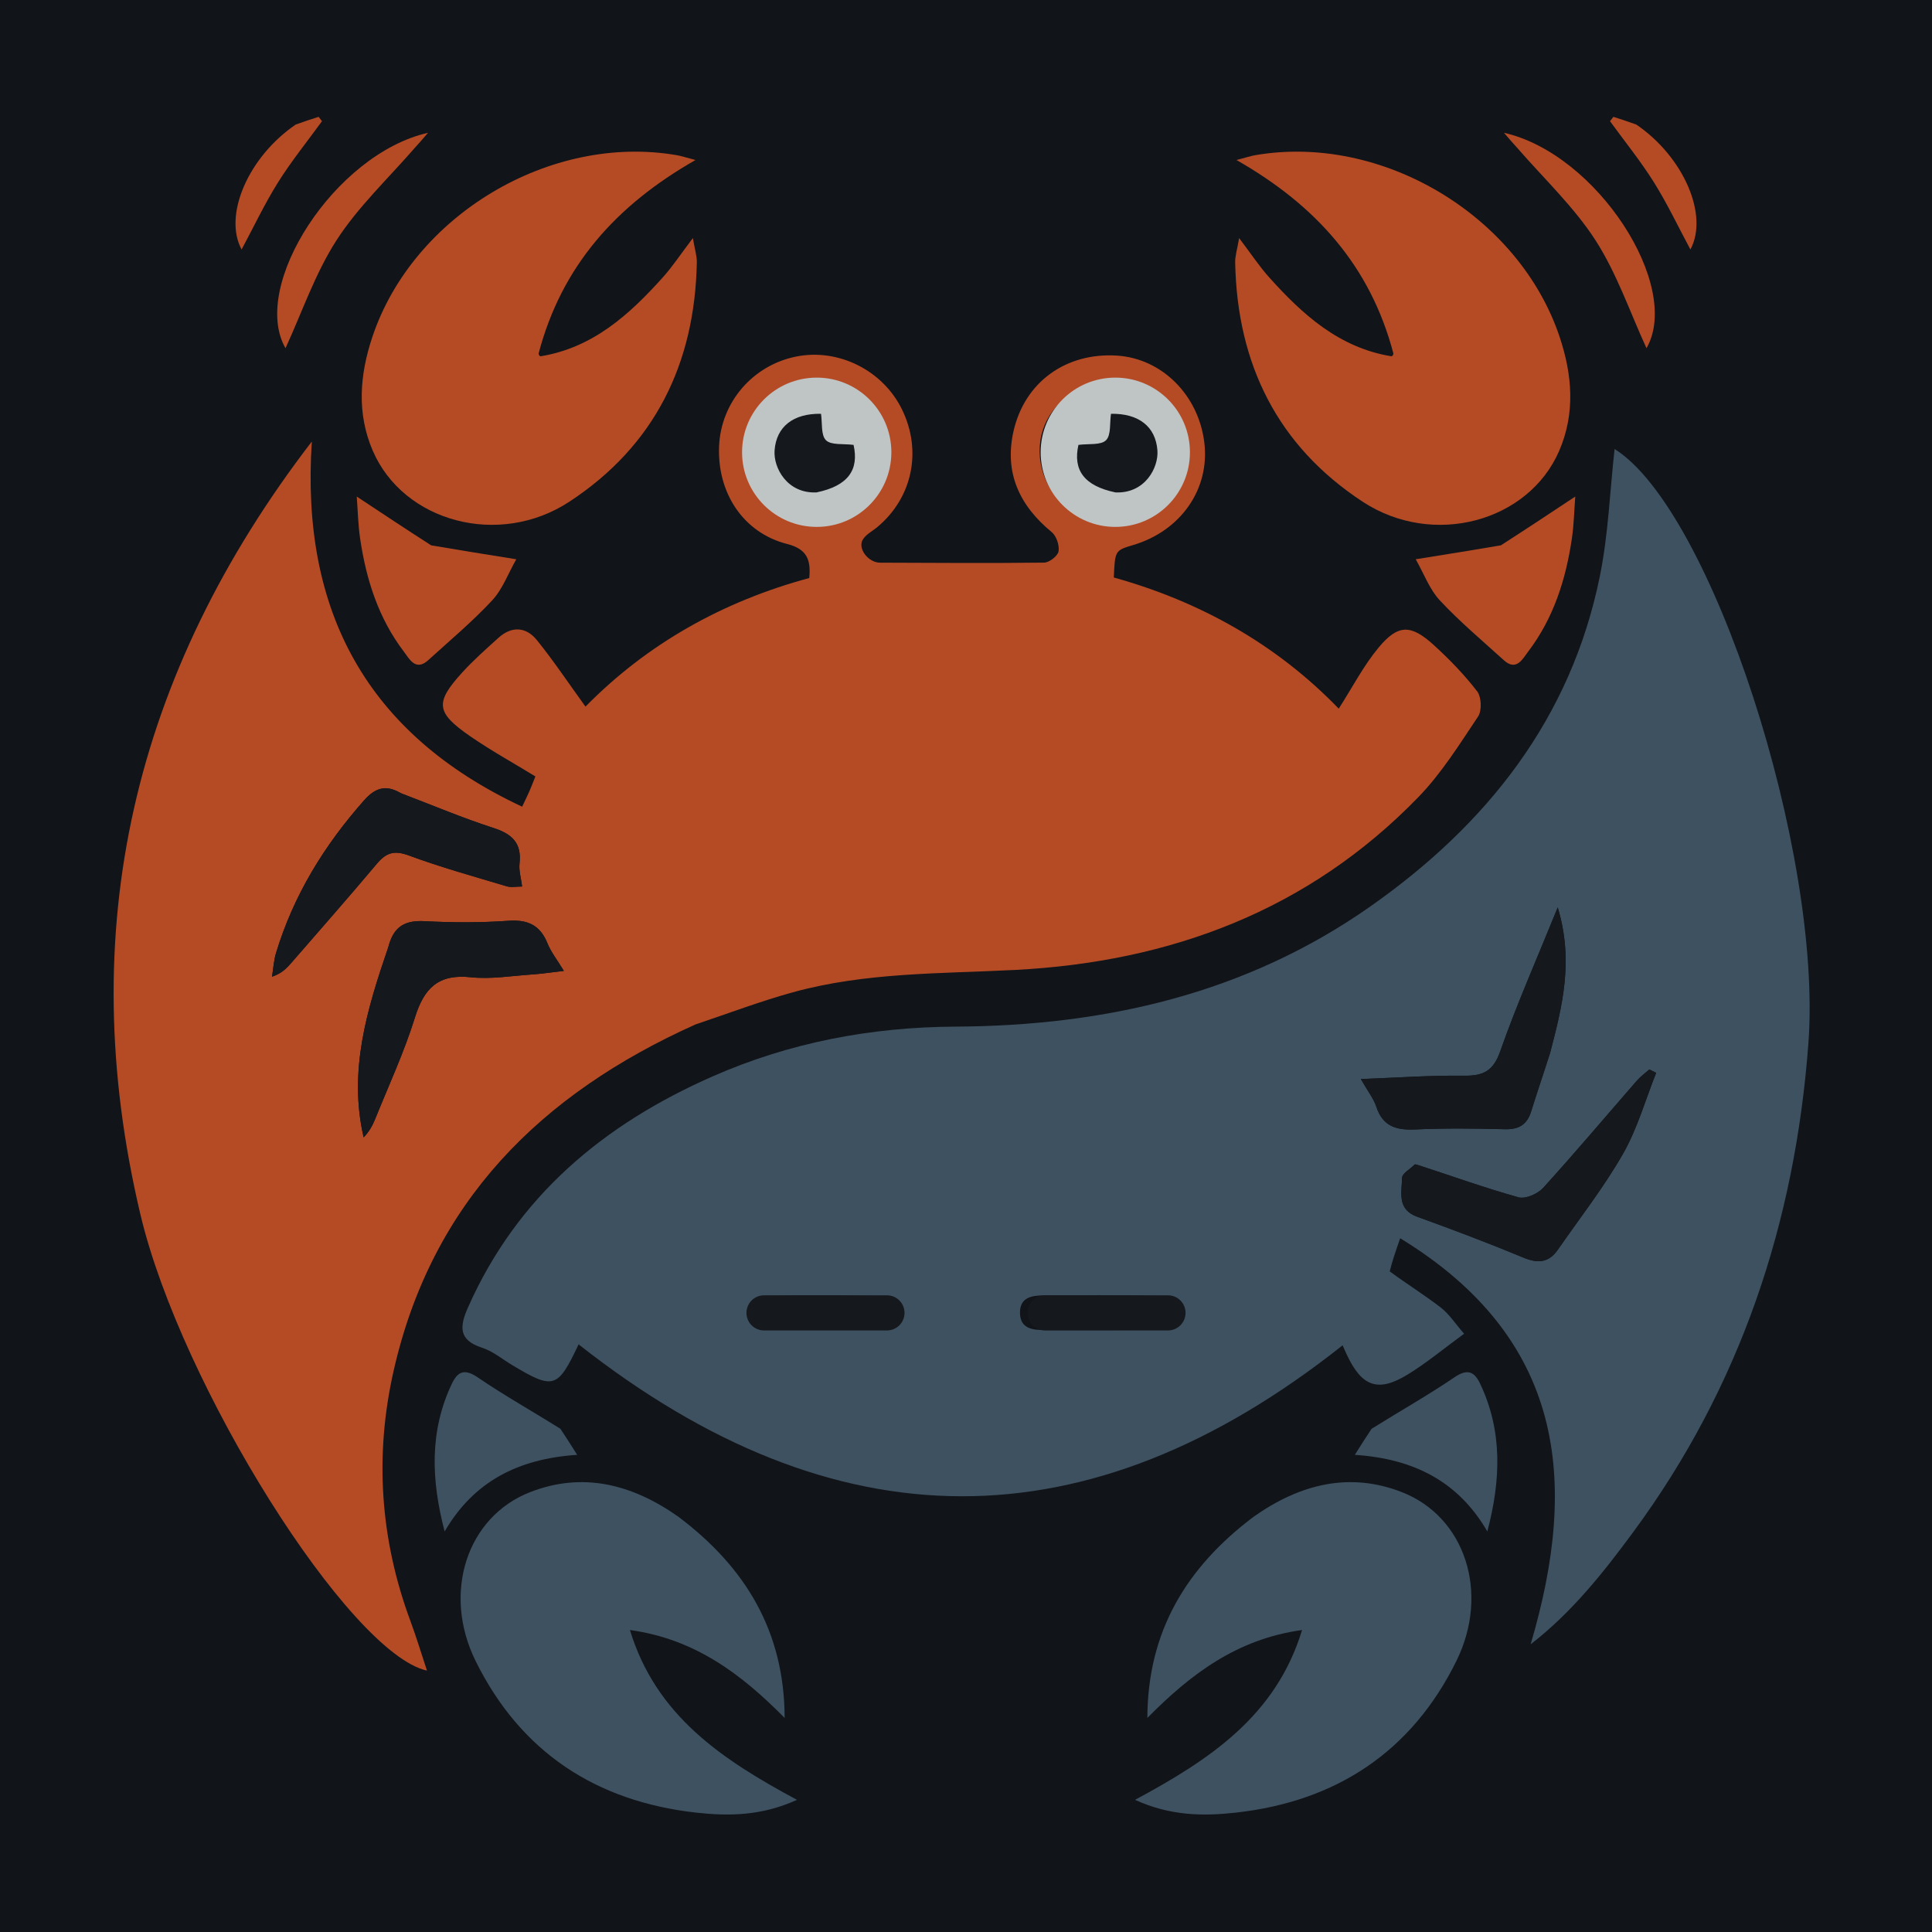
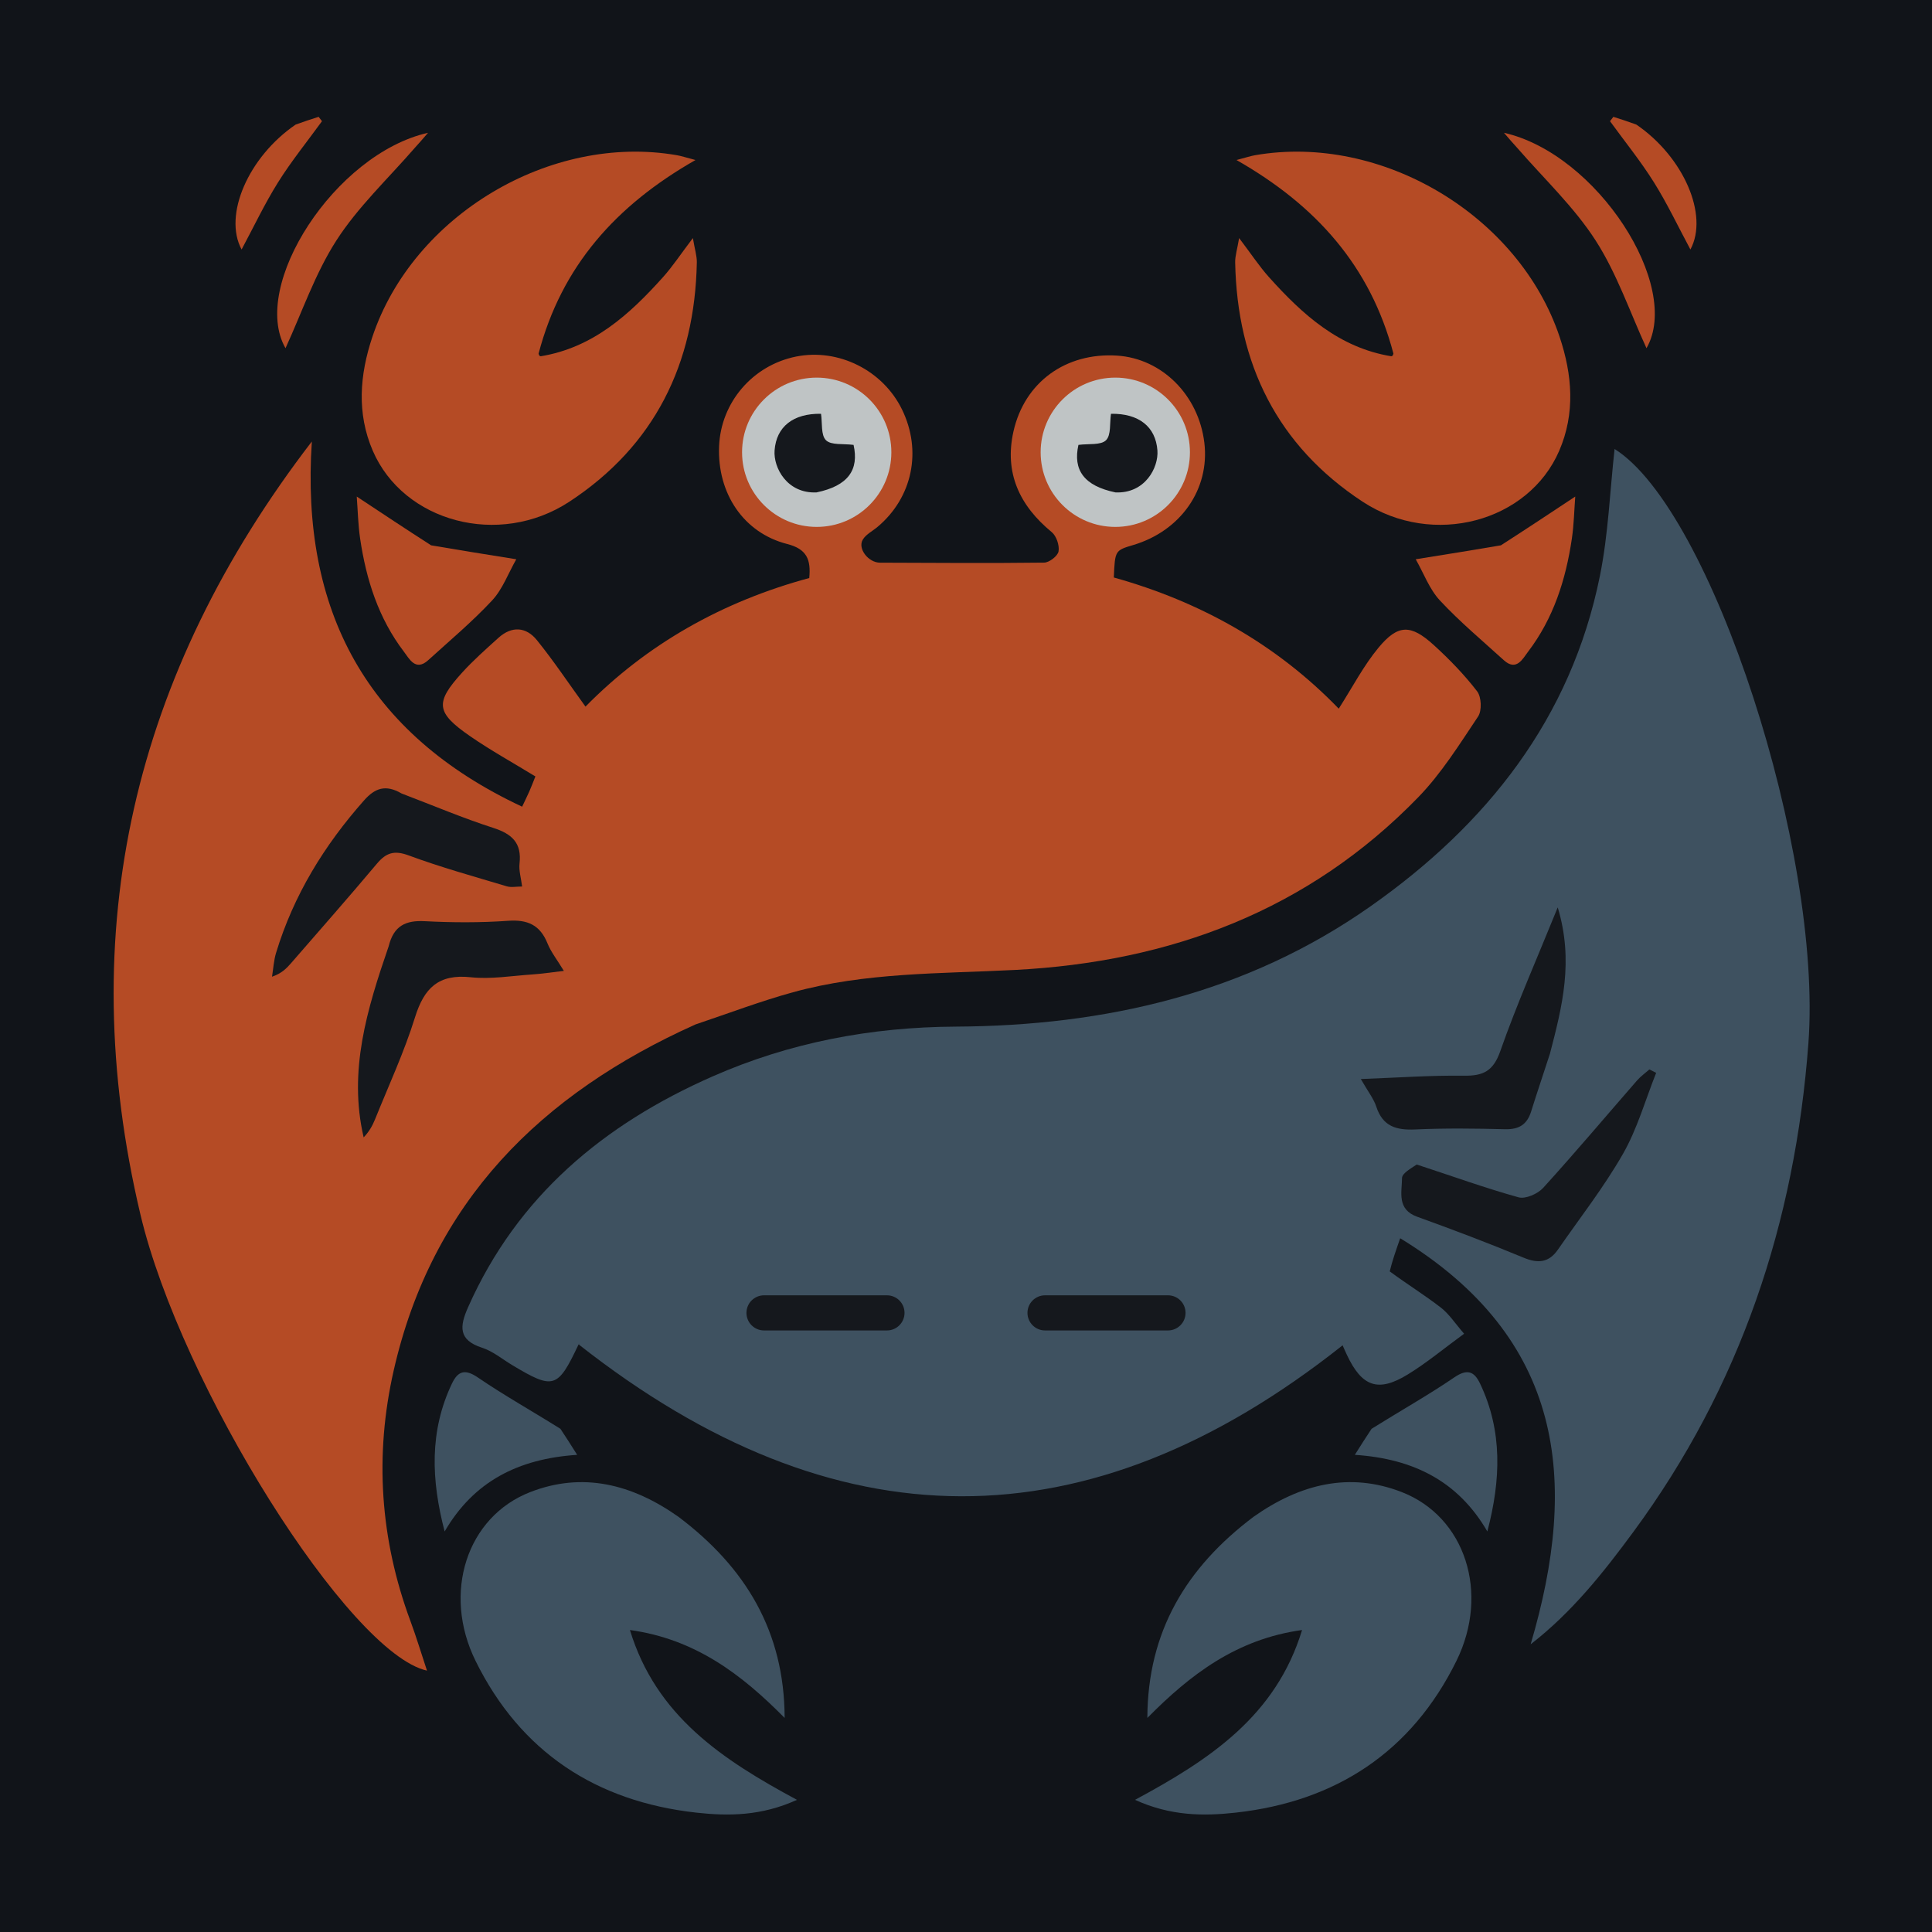
<svg xmlns="http://www.w3.org/2000/svg" viewBox="418 8 440 440">
  <rect x="418.0" y="8.0" width="440.0" height="440.0" fill="#111419" />
  <g fill="#B54B25">
-     <path d="M576.391,241.31 C541.123,257.152 516.37,281.741 507.656,320.139 C503.268,339.47 504.559,358.524 511.466,377.163 C512.819,380.811 513.939,384.545 515.243,388.474 C497.525,384.56 459.2,323.547 449.975,284.565 C434.655,219.832 448.402,161.414 489.02,108.548 C486.452,147.098 501.486,175.135 536.913,191.717 C537.471,190.536 538.044,189.387 538.561,188.214 C539.026,187.159 539.429,186.078 539.933,184.826 C534.869,181.728 529.795,178.932 525.055,175.655 C517.266,170.269 517.029,168.03 523.228,161.201 C525.791,158.376 528.676,155.834 531.51,153.268 C534.543,150.52 537.815,150.745 540.265,153.774 C544.085,158.495 547.465,163.572 551.341,168.927 C565.371,154.648 582.58,144.973 602.302,139.641 C602.714,135.425 601.738,133.031 597.277,131.893 C587.319,129.352 581.326,120.331 581.768,109.619 C582.179,99.629 589.417,91.199 599.293,89.208 C608.935,87.264 619.079,92.333 623.433,101.271 C628.025,110.696 625.81,121.314 617.857,127.993 C616.717,128.95 615.224,129.687 614.498,130.89 C613.264,132.933 615.762,136.137 618.417,136.147 C630.877,136.191 643.337,136.287 655.794,136.133 C656.963,136.119 658.894,134.624 659.076,133.575 C659.312,132.209 658.594,130.065 657.523,129.185 C650.186,123.156 646.691,115.692 648.808,106.264 C651.338,94.994 660.773,88.249 672.387,88.987 C682.616,89.637 690.974,97.974 692.283,108.831 C693.553,119.365 686.936,128.891 676.108,132.117 C671.932,133.361 671.932,133.361 671.664,139.521 C691.264,144.987 708.663,154.675 722.89,169.393 C726.019,164.511 728.529,159.622 731.955,155.493 C736.393,150.144 739.312,150.155 744.524,154.898 C748.086,158.139 751.485,161.644 754.412,165.45 C755.394,166.727 755.517,169.847 754.624,171.182 C750.388,177.518 746.279,184.123 741.011,189.552 C715.935,215.397 684.492,227.085 649.135,228.898 C632.165,229.769 615.105,229.426 598.56,233.989 C591.189,236.021 584.011,238.751 576.391,241.31 M509.094,188.57 C505.831,186.591 503.394,187.481 500.914,190.28 C491.854,200.506 484.857,211.88 480.875,225 C480.345,226.746 480.247,228.624 479.949,230.44 C482.113,229.701 483.233,228.569 484.274,227.369 C490.818,219.834 497.418,212.345 503.836,204.703 C505.949,202.188 507.792,201.6 511.081,202.818 C518.398,205.527 525.948,207.612 533.432,209.857 C534.419,210.153 535.573,209.898 536.908,209.898 C536.664,207.932 536.139,206.259 536.32,204.667 C536.85,199.991 534.623,197.927 530.354,196.552 C523.399,194.312 516.646,191.445 509.094,188.57 M506.364,223.868 C501.581,237.851 497.296,251.898 500.821,267.031 C502.032,265.77 502.818,264.396 503.404,262.942 C506.516,255.219 510.048,247.621 512.513,239.693 C514.592,233.01 517.869,229.776 525.212,230.563 C529.79,231.053 534.515,230.24 539.168,229.929 C541.378,229.781 543.576,229.44 546.416,229.113 C544.852,226.533 543.479,224.81 542.689,222.852 C541.002,218.672 538.182,217.39 533.725,217.705 C527.423,218.15 521.056,218.125 514.744,217.794 C510.426,217.568 507.671,218.805 506.364,223.868 M683.105,119.508 C686.998,113.469 686.446,107.455 682.579,101.752 C679.221,96.8 674.289,94.643 668.329,95.415 C661.37,96.315 655.902,101.717 654.936,108.33 C653.929,115.232 657.413,122.019 663.452,124.922 C669.983,128.061 677.094,126.282 683.105,119.508 M594.704,98.066 C593.628,99.094 592.372,99.991 591.507,101.174 C587.671,106.418 586.727,112.039 589.839,117.978 C592.991,123.994 599.06,127.138 606.02,126.258 C612.48,125.441 616.45,121.494 618.454,115.523 C620.377,109.793 618.281,102.801 613.411,98.882 C607.735,94.314 601.625,94.121 594.704,98.066 z" />
+     <path d="M576.391,241.31 C541.123,257.152 516.37,281.741 507.656,320.139 C503.268,339.47 504.559,358.524 511.466,377.163 C512.819,380.811 513.939,384.545 515.243,388.474 C497.525,384.56 459.2,323.547 449.975,284.565 C434.655,219.832 448.402,161.414 489.02,108.548 C486.452,147.098 501.486,175.135 536.913,191.717 C537.471,190.536 538.044,189.387 538.561,188.214 C539.026,187.159 539.429,186.078 539.933,184.826 C534.869,181.728 529.795,178.932 525.055,175.655 C517.266,170.269 517.029,168.03 523.228,161.201 C525.791,158.376 528.676,155.834 531.51,153.268 C534.543,150.52 537.815,150.745 540.265,153.774 C544.085,158.495 547.465,163.572 551.341,168.927 C565.371,154.648 582.58,144.973 602.302,139.641 C602.714,135.425 601.738,133.031 597.277,131.893 C587.319,129.352 581.326,120.331 581.768,109.619 C582.179,99.629 589.417,91.199 599.293,89.208 C608.935,87.264 619.079,92.333 623.433,101.271 C628.025,110.696 625.81,121.314 617.857,127.993 C616.717,128.95 615.224,129.687 614.498,130.89 C613.264,132.933 615.762,136.137 618.417,136.147 C630.877,136.191 643.337,136.287 655.794,136.133 C656.963,136.119 658.894,134.624 659.076,133.575 C659.312,132.209 658.594,130.065 657.523,129.185 C650.186,123.156 646.691,115.692 648.808,106.264 C651.338,94.994 660.773,88.249 672.387,88.987 C682.616,89.637 690.974,97.974 692.283,108.831 C693.553,119.365 686.936,128.891 676.108,132.117 C671.932,133.361 671.932,133.361 671.664,139.521 C691.264,144.987 708.663,154.675 722.89,169.393 C726.019,164.511 728.529,159.622 731.955,155.493 C736.393,150.144 739.312,150.155 744.524,154.898 C748.086,158.139 751.485,161.644 754.412,165.45 C755.394,166.727 755.517,169.847 754.624,171.182 C750.388,177.518 746.279,184.123 741.011,189.552 C715.935,215.397 684.492,227.085 649.135,228.898 C632.165,229.769 615.105,229.426 598.56,233.989 C591.189,236.021 584.011,238.751 576.391,241.31" />
    <path id="co" d="M541.126,89.14 C553.041,87.19 561.36,79.635 569.002,71.113 C571.193,68.67 573.012,65.894 575.798,62.222 C576.232,64.795 576.727,66.29 576.698,67.775 C576.247,90.842 567.095,109.52 547.663,122.262 C531.632,132.774 509.888,126.859 502.897,110.657 C499.211,102.117 499.92,93.372 502.792,84.765 C512.046,57.027 543.363,38.359 572.159,43.347 C573.132,43.515 574.077,43.837 576.396,44.443 C558.306,54.756 545.905,68.586 540.658,88.528 C540.768,89.041 540.947,89.091 541.126,89.14 z" />
    <use href="#co" transform="matrix(-1 0 0 1 1276 0)" />
    <path id="ci" d="M512.482,41.659 C506.28,48.791 499.496,55.166 494.611,62.762 C489.744,70.33 486.783,79.123 483.022,87.301 C474.898,73.146 494.256,43.027 515.484,38.242 C514.252,39.673 513.492,40.555 512.482,41.659 z" />
    <use href="#ci" transform="matrix(-1 0 0 1 1276 0)" />
    <path id="cs" d="M485.342,36.367 C487.285,35.657 488.927,35.133 490.568,34.609 C490.822,34.94 491.076,35.27 491.33,35.601 C487.973,40.225 484.358,44.687 481.33,49.518 C478.281,54.384 475.815,59.616 473.021,64.822 C468.806,57 474.566,43.725 485.342,36.367 z" />
    <use href="#cs" transform="matrix(-1 0 0 1 1276 0)" />
    <path id="ca" d="M516.184,132.195 C522.421,133.264 528.281,134.201 535.58,135.368 C533.735,138.608 532.458,142.185 530.081,144.738 C525.564,149.589 520.441,153.879 515.522,158.351 C512.641,160.969 511.207,158.019 510.002,156.439 C504.207,148.842 501.392,139.993 500.018,130.659 C499.544,127.445 499.484,124.171 499.247,121.086 C505.013,124.908 510.41,128.485 516.184,132.195 z" />
    <use href="#ca" transform="matrix(-1 0 0 1 1276 0)" />
  </g>
  <g fill="#3E5160">
-     <path d="M734.501,297.55 C738.492,300.493 742.463,302.947 746.135,305.788 C748.037,307.259 749.409,309.417 751.442,311.748 C746.855,315.097 742.912,318.394 738.575,321.045 C731.829,325.17 728.156,323.812 724.733,316.534 C724.318,315.651 723.934,314.754 723.771,314.388 C665.694,360.448 608.096,360.065 549.799,314.19 C550.265,313.919 549.849,314.011 549.737,314.247 C545.004,324.247 544.079,324.535 534.686,318.915 C532.399,317.547 530.253,315.728 527.78,314.933 C522.314,313.174 522.692,310.02 524.592,305.735 C535.819,280.419 555.496,264.054 580.258,253.157 C597.87,245.405 616.382,241.909 635.637,241.806 C669.683,241.623 701.834,234.285 730.096,214.429 C756.601,195.806 775.787,171.677 782.361,139.19 C784.289,129.666 784.647,119.824 785.711,110.253 C807.83,124.114 833.087,202.06 829.853,245.569 C826.816,286.432 814.357,323.791 789.98,356.889 C783.153,366.158 775.971,375.224 766.592,382.477 C777.648,345.107 774.178,312.793 736.885,290.007 C735.822,293.042 735.09,295.132 734.501,297.55 M740.244,273.128 C739.211,274.182 737.315,275.226 737.303,276.291 C737.268,279.548 736.078,283.421 740.773,285.114 C748.918,288.052 757.022,291.125 765.019,294.441 C768.316,295.808 770.77,295.528 772.792,292.611 C777.807,285.376 783.272,278.396 787.624,270.78 C790.893,265.06 792.715,258.513 795.18,252.334 C794.664,252.075 794.148,251.817 793.632,251.558 C792.687,252.396 791.636,253.141 790.813,254.085 C783.702,262.241 776.731,270.524 769.453,278.527 C768.213,279.891 765.426,281.123 763.836,280.681 C756.15,278.544 748.63,275.814 740.244,273.128 M771.085,247.543 C773.79,237.2 776.449,226.855 772.762,214.655 C767.989,226.434 763.411,236.758 759.685,247.382 C758.088,251.938 755.809,253.046 751.393,252.985 C743.874,252.882 736.345,253.433 727.919,253.742 C729.563,256.62 730.848,258.219 731.444,260.043 C732.91,264.536 735.999,265.423 740.312,265.226 C747.118,264.915 753.951,265.001 760.767,265.173 C763.919,265.252 765.775,264.12 766.705,261.131 C768.04,256.846 769.501,252.6 771.085,247.543 M681.835,310.889 C683.123,309.322 684.411,307.754 685.699,306.187 C684.044,305.126 682.422,303.214 680.73,303.15 C672.451,302.836 664.153,303.026 655.862,303.015 C652.984,303.012 650.209,303.453 650.295,307.069 C650.383,310.701 653.296,310.912 656.087,310.915 C664.378,310.925 672.669,310.931 681.835,310.889 M589.243,309.489 C589.949,309.902 590.652,310.67 591.362,310.677 C600.983,310.778 610.61,310.919 620.221,310.619 C621.48,310.579 623.665,308.092 623.603,306.827 C623.54,305.527 621.285,303.309 619.927,303.262 C610.644,302.94 601.339,302.906 592.053,303.172 C588.778,303.265 587.498,305.573 589.243,309.489 z" />
+     <path d="M734.501,297.55 C738.492,300.493 742.463,302.947 746.135,305.788 C748.037,307.259 749.409,309.417 751.442,311.748 C746.855,315.097 742.912,318.394 738.575,321.045 C731.829,325.17 728.156,323.812 724.733,316.534 C724.318,315.651 723.934,314.754 723.771,314.388 C665.694,360.448 608.096,360.065 549.799,314.19 C550.265,313.919 549.849,314.011 549.737,314.247 C545.004,324.247 544.079,324.535 534.686,318.915 C532.399,317.547 530.253,315.728 527.78,314.933 C522.314,313.174 522.692,310.02 524.592,305.735 C535.819,280.419 555.496,264.054 580.258,253.157 C597.87,245.405 616.382,241.909 635.637,241.806 C669.683,241.623 701.834,234.285 730.096,214.429 C756.601,195.806 775.787,171.677 782.361,139.19 C784.289,129.666 784.647,119.824 785.711,110.253 C807.83,124.114 833.087,202.06 829.853,245.569 C826.816,286.432 814.357,323.791 789.98,356.889 C783.153,366.158 775.971,375.224 766.592,382.477 C777.648,345.107 774.178,312.793 736.885,290.007 C735.822,293.042 735.09,295.132 734.501,297.55" />
    <path id="ro" d="M572.515,353.441 C587.831,364.975 596.642,379.592 596.697,399.248 C586.941,389.372 576.362,381.276 561.462,379.226 C567.426,398.814 582.506,408.75 599.504,417.902 C591.4,421.597 583.909,421.627 576.586,420.816 C553.758,418.286 536.53,407.004 526.303,386.25 C518.678,370.776 524.31,353.449 538.73,347.823 C550.677,343.161 561.936,345.973 572.515,353.441 z" />
    <use href="#ro" transform="matrix(-1 0 0 1 1276 0)" />
    <path id="ri" d="M545.63,333.4 C546.887,335.276 547.904,336.887 549.446,339.329 C535.996,340.223 525.887,345.396 519.265,356.78 C516.197,345.07 515.757,333.912 520.942,323.068 C522.251,320.331 523.83,319.667 526.791,321.688 C532.797,325.786 539.168,329.35 545.63,333.4 z" />
    <use href="#ri" transform="matrix(-1 0 0 1 1276 0)" />
  </g>
  <g fill="#15181D">
    <path d="M509.451,188.707 C516.646,191.445 523.399,194.312 530.354,196.552 C534.623,197.927 536.85,199.991 536.32,204.667 C536.139,206.259 536.664,207.932 536.908,209.898 C535.573,209.898 534.419,210.153 533.432,209.857 C525.948,207.612 518.398,205.527 511.081,202.818 C507.792,201.6 505.949,202.188 503.836,204.703 C497.418,212.345 490.818,219.834 484.274,227.369 C483.233,228.569 482.113,229.701 479.949,230.44 C480.247,228.624 480.345,226.746 480.875,225 C484.857,211.88 491.854,200.506 500.914,190.28 C503.394,187.481 505.831,186.591 509.451,188.707 z" />
    <path d="M506.516,223.507 C507.671,218.805 510.426,217.568 514.744,217.794 C521.056,218.125 527.423,218.15 533.725,217.705 C538.182,217.39 541.002,218.672 542.689,222.852 C543.479,224.81 544.852,226.533 546.416,229.113 C543.576,229.44 541.378,229.781 539.168,229.929 C534.515,230.24 529.79,231.053 525.212,230.563 C517.869,229.776 514.592,233.01 512.513,239.693 C510.048,247.621 506.516,255.219 503.404,262.942 C502.818,264.396 502.032,265.77 500.821,267.031 C497.296,251.898 501.581,237.851 506.516,223.507 z" />
    <path d="M740.647,273.211 C748.63,275.814 756.15,278.544 763.836,280.681 C765.426,281.123 768.213,279.891 769.453,278.527 C776.731,270.524 783.702,262.241 790.813,254.085 C791.636,253.141 792.687,252.396 793.632,251.558 C794.148,251.817 794.664,252.075 795.18,252.334 C792.715,258.513 790.893,265.06 787.624,270.78 C783.272,278.396 777.807,285.376 772.792,292.611 C770.77,295.528 768.316,295.808 765.019,294.441 C757.022,291.125 748.918,288.052 740.773,285.114 C736.078,283.421 737.268,279.548 737.303,276.291 C737.315,275.226 739.211,274.182 740.647,273.211 z" />
    <path d="M770.997,247.94 C769.501,252.6 768.04,256.846 766.705,261.131 C765.775,264.12 763.919,265.252 760.767,265.173 C753.951,265.001 747.118,264.915 740.312,265.226 C735.999,265.423 732.91,264.536 731.444,260.043 C730.848,258.219 729.563,256.62 727.919,253.742 C736.345,253.433 743.874,252.882 751.393,252.985 C755.809,253.046 758.088,251.938 759.685,247.382 C763.411,236.758 767.989,226.434 772.762,214.655 C776.449,226.855 773.79,237.2 770.997,247.94 z" />
    <rect x="588" y="303" width="36" height="8" rx="4" />
    <rect x="652" y="303" width="36" height="8" rx="4" />
  </g>
  <g fill="#BFC4C5">
    <circle cx="604" cy="111" r="17" />
    <circle cx="672" cy="111" r="17" />
  </g>
  <g fill="#15181D">
    <path id="pu" d="M603.948,120.144 C597.244,120.435 594.114,114.518 594.406,110.578 C594.807,105.159 598.655,102.133 604.982,102.236 C605.298,104.333 604.925,107.09 606.113,108.262 C607.299,109.43 610.051,109.009 612.393,109.321 C613.673,114.998 611.163,118.651 603.948,120.144 z" />
    <use href="#pu" transform="matrix(-1 0 0 1 1276 0)" />
  </g>
</svg>
